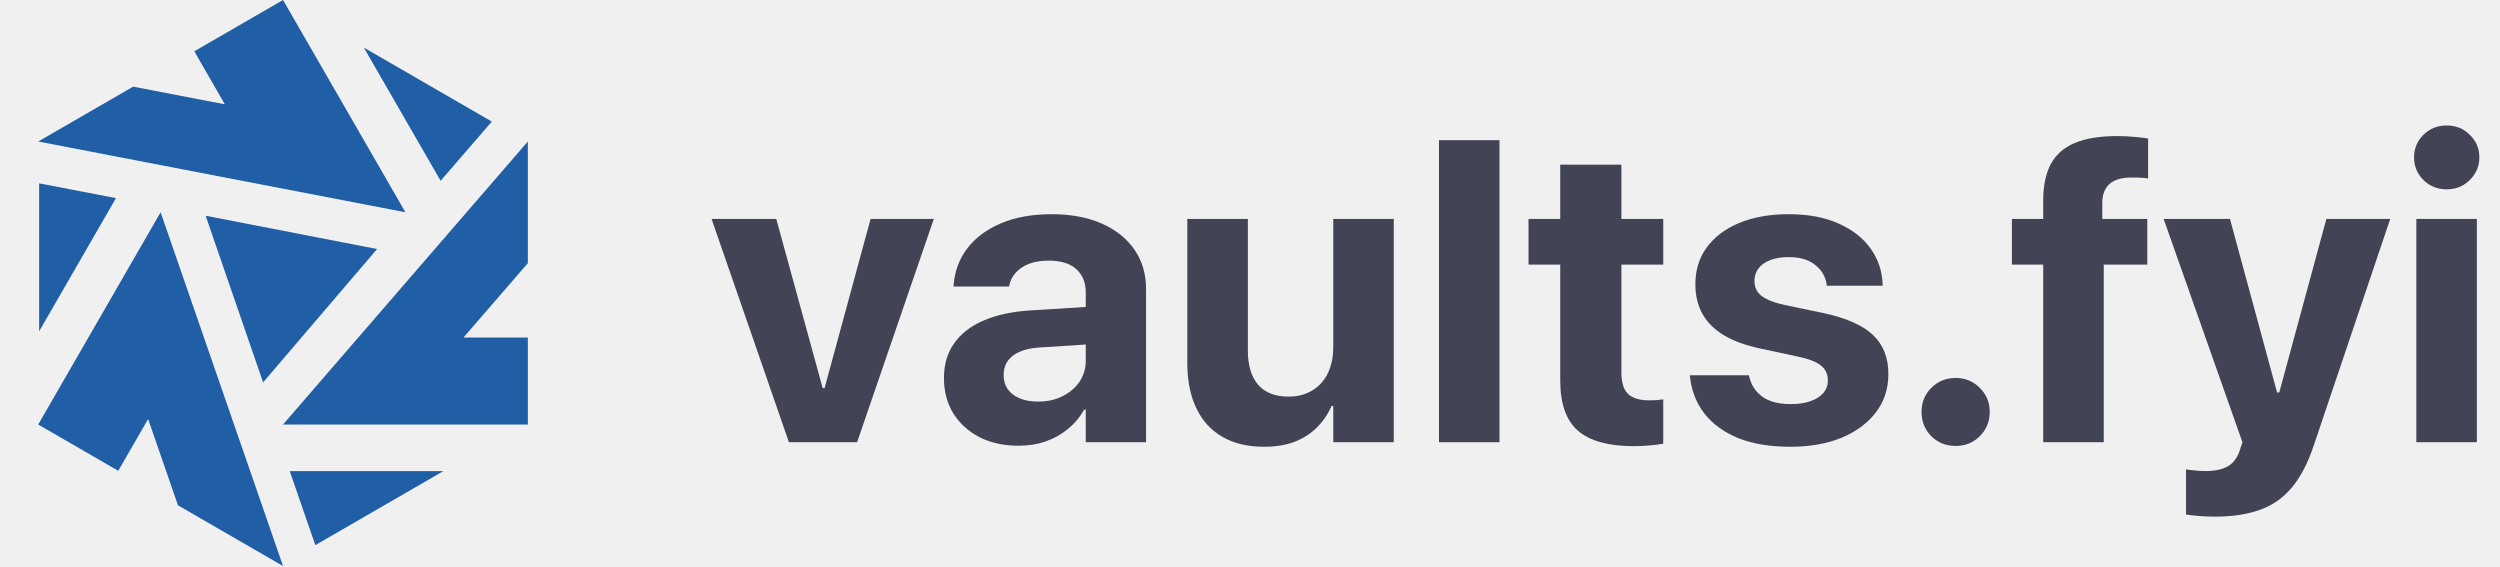
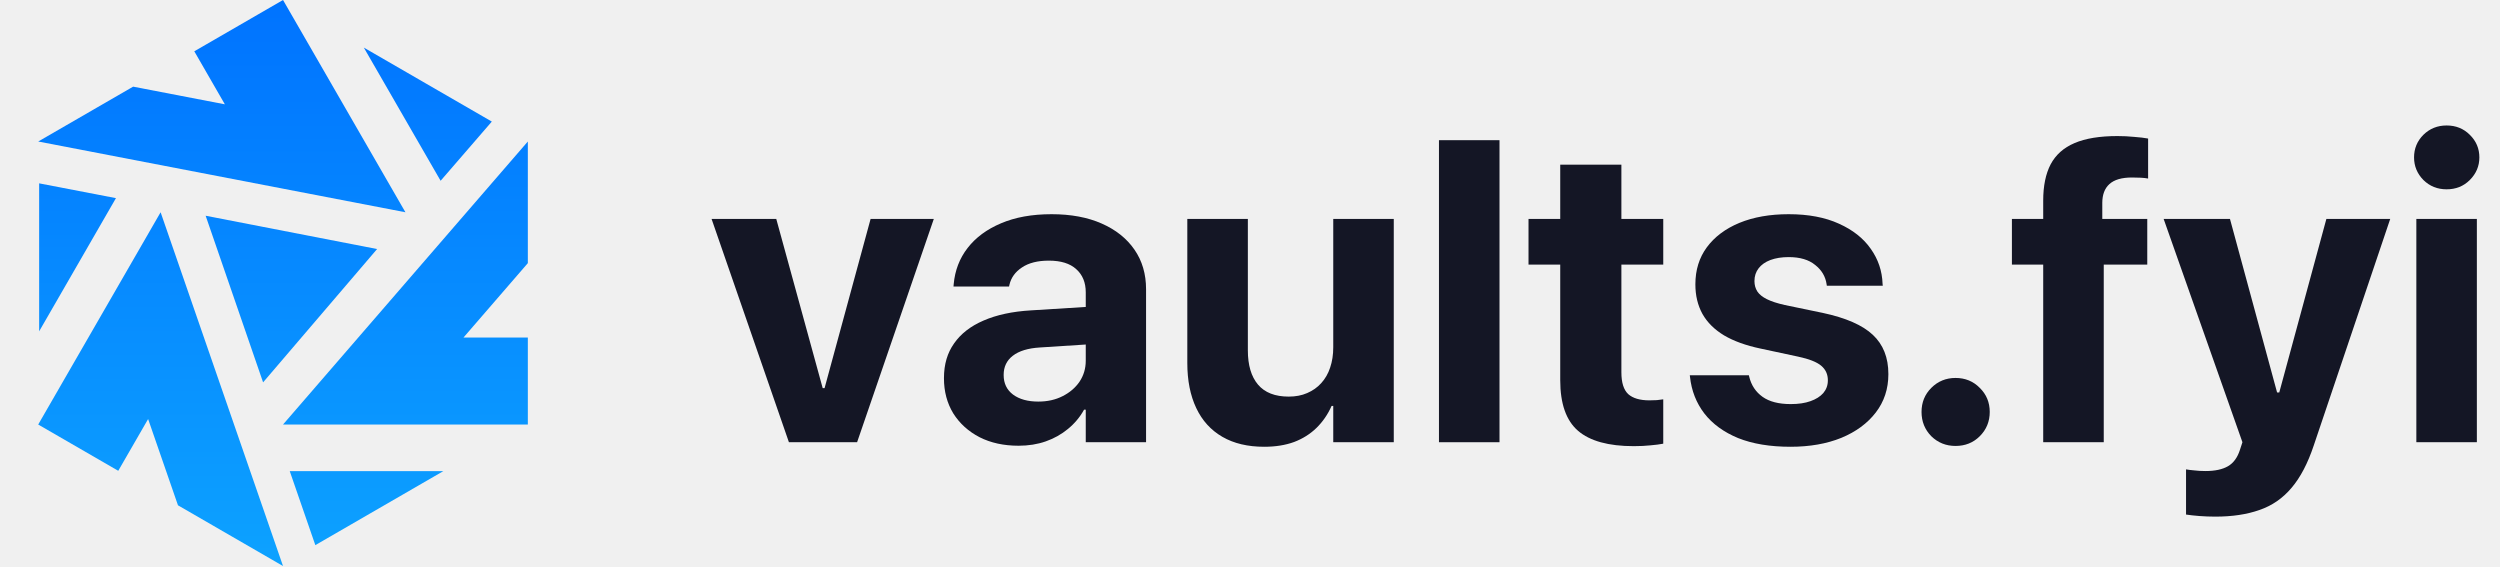
<svg xmlns="http://www.w3.org/2000/svg" width="106" height="24" viewBox="0 0 106 24" fill="none">
-   <g clip-path="url(#clip0_14_633)">
-     <path d="M13.37 23.114L12.285 19.976H18.797L13.37 23.114Z" fill="#205EA6" />
-     <path fill-rule="evenodd" clip-rule="evenodd" d="M12 18L22.38 6V11.157L19.652 14.311H22.38V18H12Z" fill="#205EA6" />
-     <path d="M1.66 7.774L4.916 8.401L1.66 14.048V7.774Z" fill="#205EA6" />
-     <path d="M5.014 19.962L1.62 18L6.81 9L12 24L7.546 21.425L6.28 17.767L5.014 19.962Z" fill="#205EA6" />
-     <path d="M20.853 5.155L18.682 7.665L15.426 2.018L20.853 5.155Z" fill="#205EA6" />
-     <path d="M17.19 9L1.62 6L5.645 3.674L9.534 4.423L8.238 2.175L12 0L17.19 9Z" fill="#205EA6" />
-     <path d="M11.155 16.212L8.719 9.147L15.989 10.559L11.155 16.212Z" fill="#205EA6" />
+   <defs>
+     <linearGradient id="symbolGradient" x1="0" y1="0" x2="0" y2="24" gradientUnits="userSpaceOnUse">
+       <stop offset="0%" stop-color="#0073FF" />
+       <stop offset="100%" stop-color="#0DA2FF" />
+     </linearGradient>
+   </defs>
+   <g clip-path="url(#clip0_color)">
+     <path d="M13.37 23.114L12.285 19.976H18.797L13.37 23.114Z" fill="url(#symbolGradient)" />
+     <path fill-rule="evenodd" clip-rule="evenodd" d="M12 18L22.38 6V11.157L19.652 14.311H22.38V18H12Z" fill="url(#symbolGradient)" />
+     <path d="M1.66 7.774L4.916 8.401L1.66 14.048V7.774Z" fill="url(#symbolGradient)" />
+     <path d="M5.014 19.962L1.62 18L6.81 9L12 24L7.546 21.425L6.28 17.767L5.014 19.962Z" fill="url(#symbolGradient)" />
+     <path d="M20.853 5.155L18.682 7.665L15.426 2.018L20.853 5.155Z" fill="url(#symbolGradient)" />
+     <path d="M17.19 9L1.62 6L5.645 3.674L9.534 4.423L8.238 2.175L12 0L17.19 9Z" fill="url(#symbolGradient)" />
+     <path d="M11.155 16.212L8.719 9.147L15.989 10.559L11.155 16.212Z" fill="url(#symbolGradient)" />
  </g>
-   <path d="M102.453 18.75V9.284H105.019V18.75H102.453ZM103.736 8.027C103.349 8.027 103.021 7.896 102.752 7.632C102.488 7.362 102.356 7.043 102.356 6.674C102.356 6.299 102.488 5.98 102.752 5.716C103.021 5.452 103.349 5.32 103.736 5.32C104.128 5.32 104.457 5.452 104.72 5.716C104.99 5.98 105.125 6.299 105.125 6.674C105.125 7.043 104.99 7.362 104.72 7.632C104.457 7.896 104.128 8.027 103.736 8.027Z" fill="#434356" />
-   <path d="M93.927 21.905C93.699 21.905 93.473 21.896 93.251 21.879C93.028 21.861 92.84 21.841 92.688 21.817V19.901C92.782 19.919 92.899 19.934 93.04 19.945C93.18 19.963 93.338 19.972 93.514 19.972C93.913 19.972 94.229 19.904 94.463 19.77C94.698 19.635 94.868 19.403 94.973 19.075L95.079 18.75L91.739 9.284H94.551L96.713 17.247L96.335 16.641H96.863L96.476 17.247L98.638 9.284H101.345L98.102 18.891C97.85 19.646 97.537 20.244 97.162 20.684C96.787 21.129 96.333 21.442 95.799 21.624C95.272 21.811 94.648 21.905 93.927 21.905Z" fill="#434356" />
-   <path d="M86.632 18.75V11.218H85.305V9.284H86.632V8.502C86.632 7.881 86.738 7.368 86.949 6.964C87.166 6.56 87.502 6.261 87.96 6.067C88.422 5.868 89.029 5.769 89.779 5.769C90.019 5.769 90.256 5.78 90.491 5.804C90.725 5.821 90.921 5.845 91.08 5.874V7.57C90.992 7.553 90.886 7.541 90.763 7.535C90.646 7.529 90.523 7.526 90.394 7.526C89.96 7.526 89.641 7.62 89.436 7.808C89.237 7.989 89.137 8.256 89.137 8.607V9.284H91.044V11.218H89.199V18.75H86.632Z" fill="#434356" />
-   <path d="M82.915 18.908C82.51 18.908 82.168 18.77 81.886 18.495C81.611 18.214 81.473 17.871 81.473 17.467C81.473 17.062 81.611 16.723 81.886 16.447C82.168 16.166 82.51 16.025 82.915 16.025C83.325 16.025 83.668 16.166 83.943 16.447C84.224 16.723 84.365 17.062 84.365 17.467C84.365 17.871 84.224 18.214 83.943 18.495C83.668 18.77 83.325 18.908 82.915 18.908Z" fill="#434356" />
-   <path d="M75.918 18.943C75.051 18.943 74.31 18.82 73.695 18.574C73.085 18.322 72.608 17.974 72.262 17.528C71.922 17.083 71.72 16.567 71.656 15.981L71.647 15.911H74.152L74.169 15.981C74.257 16.339 74.445 16.62 74.732 16.825C75.019 17.03 75.418 17.133 75.927 17.133C76.255 17.133 76.534 17.092 76.762 17.01C76.997 16.928 77.178 16.813 77.307 16.667C77.436 16.515 77.501 16.336 77.501 16.131V16.122C77.501 15.87 77.407 15.665 77.219 15.507C77.032 15.349 76.704 15.22 76.235 15.12L74.635 14.777C74.026 14.648 73.516 14.464 73.106 14.224C72.696 13.977 72.388 13.673 72.183 13.309C71.984 12.946 71.884 12.53 71.884 12.062V12.053C71.884 11.449 72.045 10.928 72.368 10.488C72.696 10.043 73.156 9.697 73.748 9.451C74.345 9.205 75.043 9.082 75.839 9.082C76.677 9.082 77.389 9.217 77.975 9.486C78.561 9.75 79.009 10.104 79.32 10.55C79.636 10.995 79.803 11.49 79.821 12.035L79.83 12.114H77.457L77.448 12.053C77.401 11.725 77.24 11.452 76.964 11.235C76.695 11.013 76.32 10.901 75.839 10.901C75.546 10.901 75.289 10.942 75.066 11.024C74.849 11.106 74.682 11.224 74.565 11.376C74.448 11.528 74.389 11.707 74.389 11.912V11.921C74.389 12.085 74.43 12.231 74.512 12.36C74.594 12.483 74.729 12.592 74.916 12.685C75.104 12.779 75.356 12.861 75.672 12.932L77.281 13.266C78.265 13.476 78.974 13.787 79.408 14.197C79.847 14.607 80.067 15.161 80.067 15.858V15.867C80.067 16.488 79.888 17.03 79.531 17.493C79.179 17.95 78.693 18.308 78.072 18.565C77.451 18.817 76.733 18.943 75.918 18.943Z" fill="#434356" />
-   <path d="M69.274 18.917C68.202 18.917 67.414 18.7 66.91 18.267C66.406 17.833 66.154 17.118 66.154 16.122V11.218H64.809V9.284H66.154V6.982H68.747V9.284H70.522V11.218H68.747V15.788C68.747 16.222 68.843 16.529 69.037 16.711C69.236 16.887 69.535 16.975 69.933 16.975C70.056 16.975 70.162 16.972 70.25 16.966C70.343 16.954 70.434 16.942 70.522 16.931V18.812C70.376 18.841 70.197 18.864 69.986 18.882C69.775 18.905 69.538 18.917 69.274 18.917Z" fill="#434356" />
-   <path d="M61.012 18.75V5.944H63.579V18.75H61.012Z" fill="#434356" />
-   <path d="M53.603 18.943C52.906 18.943 52.314 18.803 51.828 18.521C51.341 18.24 50.972 17.833 50.72 17.3C50.468 16.767 50.342 16.131 50.342 15.393V9.284H52.909V14.857C52.909 15.483 53.052 15.967 53.339 16.307C53.627 16.646 54.06 16.816 54.64 16.816C54.933 16.816 55.194 16.767 55.422 16.667C55.657 16.567 55.856 16.427 56.02 16.245C56.19 16.058 56.316 15.838 56.398 15.586C56.486 15.328 56.53 15.041 56.53 14.725V9.284H59.096V18.75H56.53V17.212H56.459C56.301 17.569 56.087 17.88 55.818 18.144C55.554 18.401 55.238 18.601 54.869 18.741C54.499 18.876 54.078 18.943 53.603 18.943Z" fill="#434356" />
-   <path d="M43.188 18.899C42.561 18.899 42.01 18.779 41.536 18.539C41.061 18.293 40.689 17.956 40.419 17.528C40.156 17.095 40.024 16.6 40.024 16.043V16.025C40.024 15.451 40.167 14.962 40.455 14.558C40.742 14.147 41.158 13.825 41.703 13.591C42.254 13.351 42.921 13.207 43.707 13.16L47.363 12.932V14.522L44.093 14.733C43.589 14.763 43.206 14.88 42.942 15.085C42.684 15.284 42.555 15.554 42.555 15.893V15.902C42.555 16.254 42.687 16.529 42.951 16.729C43.22 16.928 43.578 17.027 44.023 17.027C44.41 17.027 44.752 16.951 45.051 16.799C45.356 16.646 45.596 16.441 45.772 16.184C45.948 15.92 46.036 15.624 46.036 15.296V12.396C46.036 11.979 45.901 11.651 45.631 11.411C45.368 11.171 44.981 11.051 44.471 11.051C43.997 11.051 43.616 11.147 43.329 11.341C43.047 11.528 42.872 11.771 42.801 12.07L42.784 12.149H40.428L40.437 12.044C40.49 11.464 40.686 10.954 41.026 10.515C41.372 10.069 41.843 9.721 42.441 9.469C43.044 9.211 43.759 9.082 44.586 9.082C45.406 9.082 46.115 9.214 46.712 9.478C47.31 9.741 47.773 10.11 48.101 10.585C48.429 11.059 48.593 11.619 48.593 12.264V18.75H46.036V17.37H45.965C45.79 17.686 45.561 17.959 45.28 18.188C45.004 18.416 44.691 18.592 44.339 18.715C43.988 18.838 43.604 18.899 43.188 18.899Z" fill="#434356" />
-   <path d="M33.45 18.75L30.171 9.284H32.914L34.882 16.456H34.962L36.913 9.284H39.593L36.341 18.75H33.45Z" fill="#434356" />
+   <path d="M102.453 18.75V9.284H105.019V18.75H102.453ZM103.736 8.027C103.349 8.027 103.021 7.896 102.752 7.632C102.488 7.362 102.356 7.043 102.356 6.674C102.356 6.299 102.488 5.98 102.752 5.716C103.021 5.452 103.349 5.32 103.736 5.32C104.128 5.32 104.457 5.452 104.72 5.716C104.99 5.98 105.125 6.299 105.125 6.674C105.125 7.043 104.99 7.362 104.72 7.632C104.457 7.896 104.128 8.027 103.736 8.027Z" fill="#141625" />
+   <path d="M93.927 21.905C93.699 21.905 93.473 21.896 93.251 21.879C93.028 21.861 92.84 21.841 92.688 21.817V19.901C92.782 19.919 92.899 19.934 93.04 19.945C93.18 19.963 93.338 19.972 93.514 19.972C93.913 19.972 94.229 19.904 94.463 19.77C94.698 19.635 94.868 19.403 94.973 19.075L95.079 18.75L91.739 9.284H94.551L96.713 17.247L96.335 16.641H96.863L96.476 17.247L98.638 9.284H101.345L98.102 18.891C97.85 19.646 97.537 20.244 97.162 20.684C96.787 21.129 96.333 21.442 95.799 21.624C95.272 21.811 94.648 21.905 93.927 21.905Z" fill="#141625" />
+   <path d="M86.632 18.75V11.218H85.305V9.284H86.632V8.502C86.632 7.881 86.738 7.368 86.949 6.964C87.166 6.56 87.502 6.261 87.96 6.067C88.422 5.868 89.029 5.769 89.779 5.769C90.019 5.769 90.256 5.78 90.491 5.804C90.725 5.821 90.921 5.845 91.08 5.874V7.57C90.992 7.553 90.886 7.541 90.763 7.535C90.646 7.529 90.523 7.526 90.394 7.526C89.96 7.526 89.641 7.62 89.436 7.808C89.237 7.989 89.137 8.256 89.137 8.607V9.284H91.044V11.218H89.199V18.75H86.632Z" fill="#141625" />
+   <path d="M82.915 18.908C82.51 18.908 82.168 18.77 81.886 18.495C81.611 18.214 81.473 17.871 81.473 17.467C81.473 17.062 81.611 16.723 81.886 16.447C82.168 16.166 82.51 16.025 82.915 16.025C83.325 16.025 83.668 16.166 83.943 16.447C84.224 16.723 84.365 17.062 84.365 17.467C84.365 17.871 84.224 18.214 83.943 18.495C83.668 18.77 83.325 18.908 82.915 18.908Z" fill="#141625" />
+   <path d="M75.918 18.943C75.051 18.943 74.31 18.82 73.695 18.574C73.085 18.322 72.608 17.974 72.262 17.528C71.922 17.083 71.72 16.567 71.656 15.981L71.647 15.911H74.152L74.169 15.981C74.257 16.339 74.445 16.62 74.732 16.825C75.019 17.03 75.418 17.133 75.927 17.133C76.255 17.133 76.534 17.092 76.762 17.01C76.997 16.928 77.178 16.813 77.307 16.667C77.436 16.515 77.501 16.336 77.501 16.131V16.122C77.501 15.87 77.407 15.665 77.219 15.507C77.032 15.349 76.704 15.22 76.235 15.12L74.635 14.777C74.026 14.648 73.516 14.464 73.106 14.224C72.696 13.977 72.388 13.673 72.183 13.309C71.984 12.946 71.884 12.53 71.884 12.062V12.053C71.884 11.449 72.045 10.928 72.368 10.488C72.696 10.043 73.156 9.697 73.748 9.451C74.345 9.205 75.043 9.082 75.839 9.082C76.677 9.082 77.389 9.217 77.975 9.486C78.561 9.75 79.009 10.104 79.32 10.55C79.636 10.995 79.803 11.49 79.821 12.035L79.83 12.114H77.457L77.448 12.053C77.401 11.725 77.24 11.452 76.964 11.235C76.695 11.013 76.32 10.901 75.839 10.901C75.546 10.901 75.289 10.942 75.066 11.024C74.849 11.106 74.682 11.224 74.565 11.376C74.448 11.528 74.389 11.707 74.389 11.912V11.921C74.389 12.085 74.43 12.231 74.512 12.36C74.594 12.483 74.729 12.592 74.916 12.685C75.104 12.779 75.356 12.861 75.672 12.932L77.281 13.266C78.265 13.476 78.974 13.787 79.408 14.197C79.847 14.607 80.067 15.161 80.067 15.858V15.867C80.067 16.488 79.888 17.03 79.531 17.493C79.179 17.95 78.693 18.308 78.072 18.565C77.451 18.817 76.733 18.943 75.918 18.943Z" fill="#141625" />
+   <path d="M69.274 18.917C68.202 18.917 67.414 18.7 66.91 18.267C66.406 17.833 66.154 17.118 66.154 16.122V11.218H64.809V9.284H66.154V6.982H68.747V9.284H70.522V11.218H68.747V15.788C68.747 16.222 68.843 16.529 69.037 16.711C69.236 16.887 69.535 16.975 69.933 16.975C70.056 16.975 70.162 16.972 70.25 16.966C70.343 16.954 70.434 16.942 70.522 16.931V18.812C70.376 18.841 70.197 18.864 69.986 18.882C69.775 18.905 69.538 18.917 69.274 18.917Z" fill="#141625" />
+   <path d="M61.012 18.75V5.944H63.579V18.75H61.012Z" fill="#141625" />
+   <path d="M53.603 18.943C52.906 18.943 52.314 18.803 51.828 18.521C51.341 18.24 50.972 17.833 50.72 17.3C50.468 16.767 50.342 16.131 50.342 15.393V9.284H52.909V14.857C52.909 15.483 53.052 15.967 53.339 16.307C53.627 16.646 54.06 16.816 54.64 16.816C54.933 16.816 55.194 16.767 55.422 16.667C55.657 16.567 55.856 16.427 56.02 16.245C56.19 16.058 56.316 15.838 56.398 15.586C56.486 15.328 56.53 15.041 56.53 14.725V9.284H59.096V18.75H56.53V17.212H56.459C56.301 17.569 56.087 17.88 55.818 18.144C55.554 18.401 55.238 18.601 54.869 18.741C54.499 18.876 54.078 18.943 53.603 18.943Z" fill="#141625" />
+   <path d="M43.188 18.899C42.561 18.899 42.01 18.779 41.536 18.539C41.061 18.293 40.689 17.956 40.419 17.528C40.156 17.095 40.024 16.6 40.024 16.043V16.025C40.024 15.451 40.167 14.962 40.455 14.558C40.742 14.147 41.158 13.825 41.703 13.591C42.254 13.351 42.921 13.207 43.707 13.16L47.363 12.932V14.522L44.093 14.733C43.589 14.763 43.206 14.88 42.942 15.085C42.684 15.284 42.555 15.554 42.555 15.893V15.902C42.555 16.254 42.687 16.529 42.951 16.729C43.22 16.928 43.578 17.027 44.023 17.027C44.41 17.027 44.752 16.951 45.051 16.799C45.356 16.646 45.596 16.441 45.772 16.184C45.948 15.92 46.036 15.624 46.036 15.296V12.396C46.036 11.979 45.901 11.651 45.631 11.411C45.368 11.171 44.981 11.051 44.471 11.051C43.997 11.051 43.616 11.147 43.329 11.341C43.047 11.528 42.872 11.771 42.801 12.07L42.784 12.149H40.428L40.437 12.044C40.49 11.464 40.686 10.954 41.026 10.515C41.372 10.069 41.843 9.721 42.441 9.469C43.044 9.211 43.759 9.082 44.586 9.082C45.406 9.082 46.115 9.214 46.712 9.478C47.31 9.741 47.773 10.11 48.101 10.585C48.429 11.059 48.593 11.619 48.593 12.264V18.75H46.036V17.37H45.965C45.79 17.686 45.561 17.959 45.28 18.188C45.004 18.416 44.691 18.592 44.339 18.715C43.988 18.838 43.604 18.899 43.188 18.899Z" fill="#141625" />
+   <path d="M33.45 18.75L30.171 9.284H32.914L34.882 16.456H34.962L36.913 9.284H39.593L36.341 18.75H33.45Z" fill="#141625" />
  <defs>
-     <clipPath id="clip0_14_633">
+     <clipPath id="clip0_color">
      <rect width="24" height="24" fill="white" />
    </clipPath>
  </defs>
</svg>
